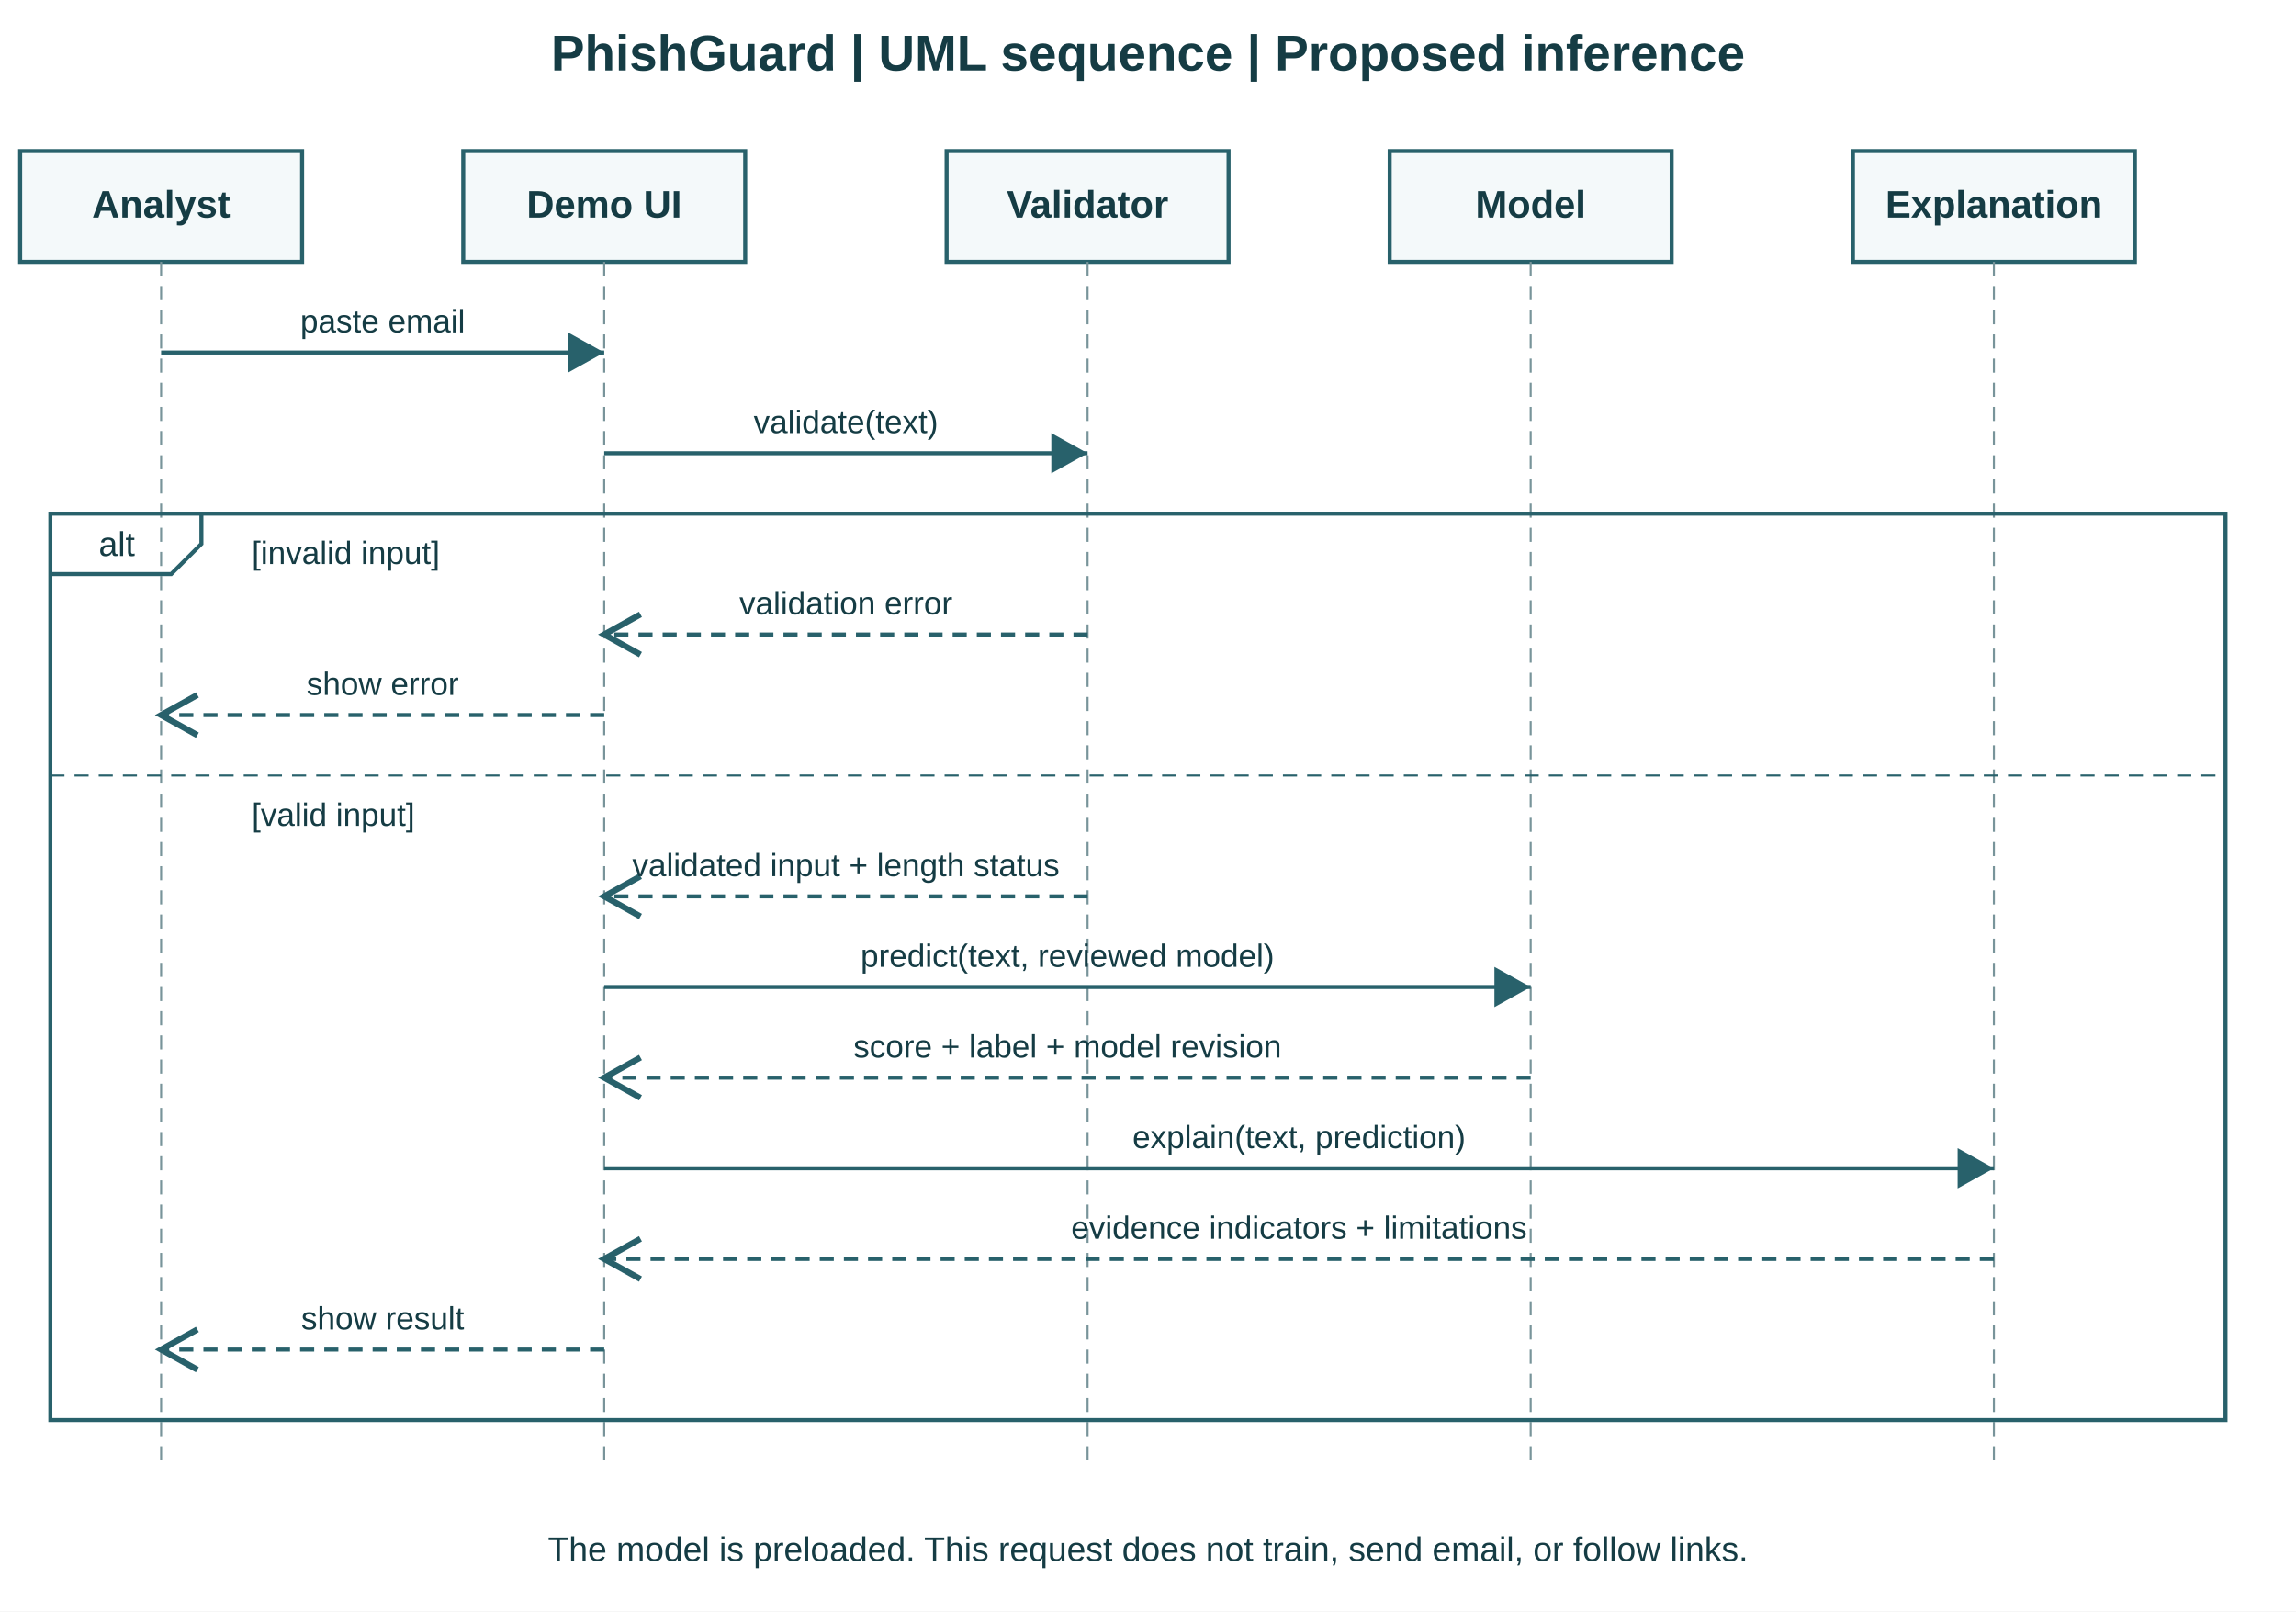
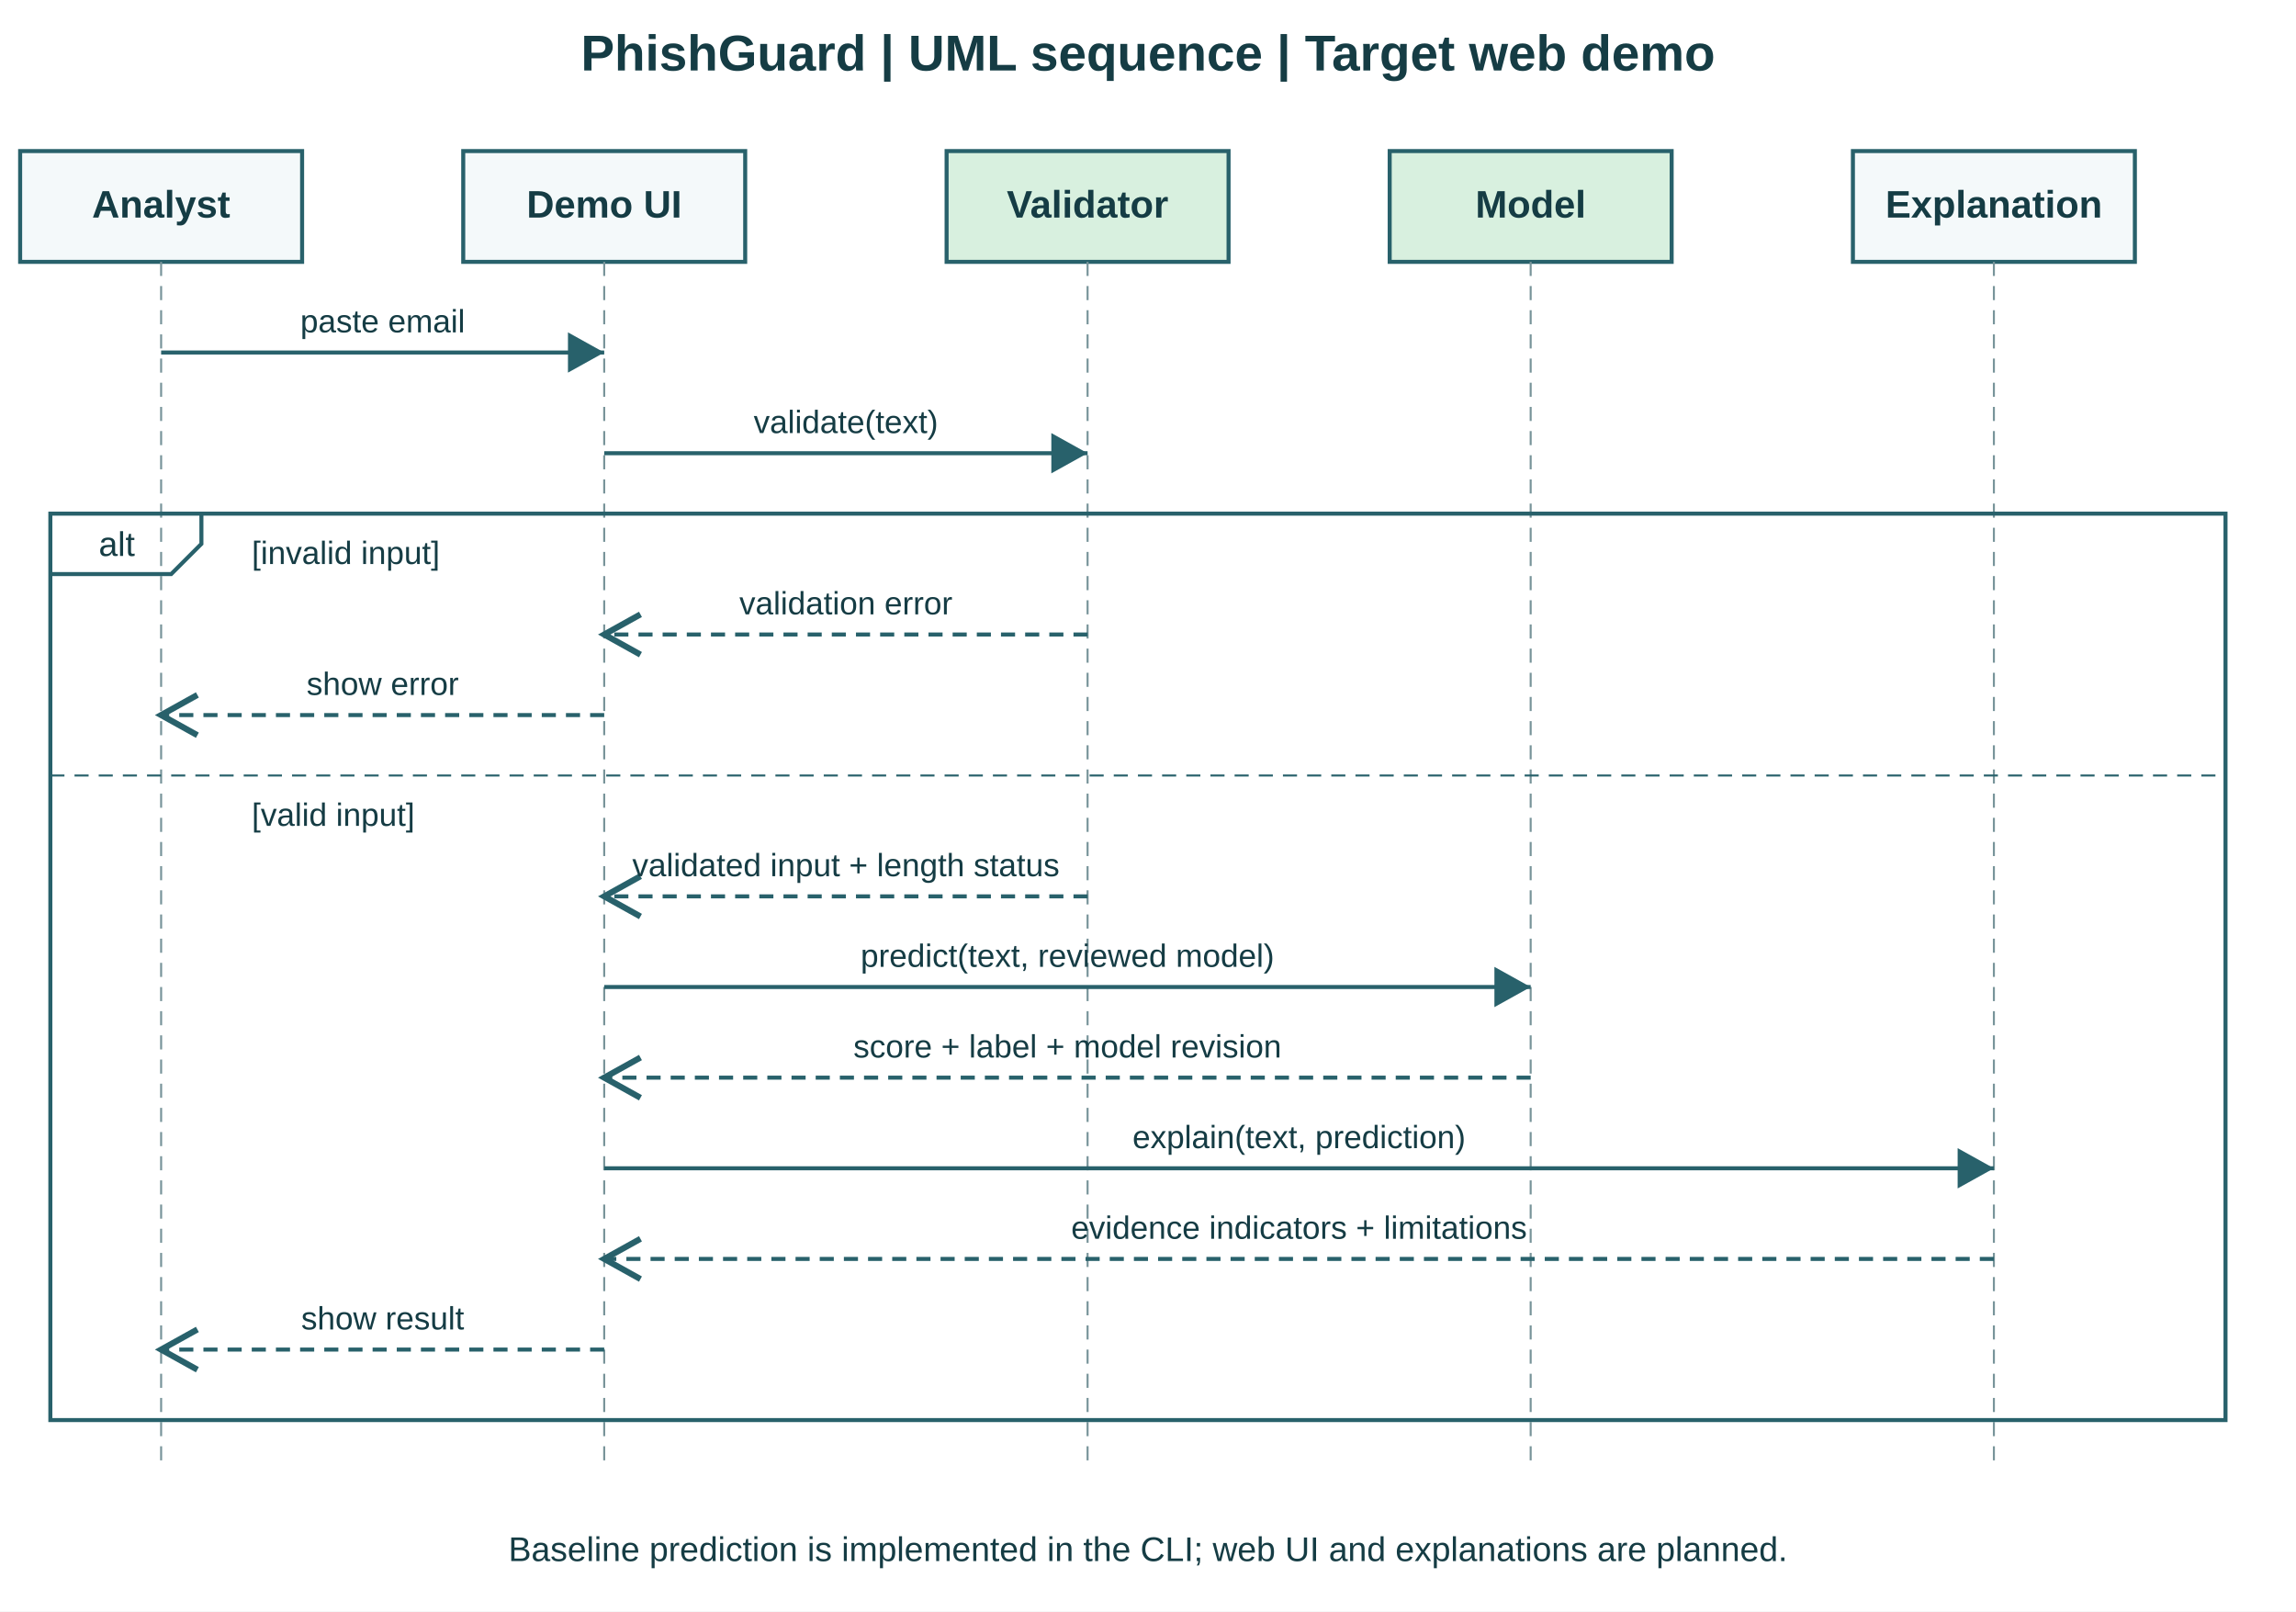
<svg xmlns="http://www.w3.org/2000/svg" width="1140" height="800" viewBox="0 0 1140 800">
  <defs>
    <marker id="open" markerWidth="12" markerHeight="12" refX="10" refY="6" orient="auto">
      <path d="M1 1 L10 6 L1 11" fill="none" stroke="#28616b" stroke-width="1.5" />
    </marker>
    <marker id="closed" markerWidth="10" markerHeight="10" refX="9" refY="5" orient="auto">
      <path d="M0 0 L9 5 L0 10 Z" fill="#28616b" />
    </marker>
  </defs>
  <rect width="1140" height="800" fill="white" />
  <g font-family="Segoe UI,Arial,sans-serif" fill="#153c44">
-     <text x="570" y="35" text-anchor="middle" font-size="25" font-weight="600">PhishGuard | UML sequence | Proposed inference</text>
+     <text x="570" y="35" text-anchor="middle" font-size="25" font-weight="600">PhishGuard | UML sequence | Target web demo</text>
    <rect x="10" y="75" width="140" height="55" fill="#f4f9fa" stroke="#28616b" stroke-width="2" />
    <text x="80" y="108" text-anchor="middle" font-size="19" font-weight="600">Analyst</text>
    <line x1="80" y1="130" x2="80" y2="730" stroke="#78949a" stroke-dasharray="7 5" />
    <rect x="230" y="75" width="140" height="55" fill="#f4f9fa" stroke="#28616b" stroke-width="2" />
    <text x="300" y="108" text-anchor="middle" font-size="19" font-weight="600">Demo UI</text>
    <line x1="300" y1="130" x2="300" y2="730" stroke="#78949a" stroke-dasharray="7 5" />
-     <rect x="470" y="75" width="140" height="55" fill="#f4f9fa" stroke="#28616b" stroke-width="2" />
+     <rect x="470" y="75" width="140" height="55" fill="#d8f0df" stroke="#28616b" stroke-width="2" />
    <text x="540" y="108" text-anchor="middle" font-size="19" font-weight="600">Validator</text>
    <line x1="540" y1="130" x2="540" y2="730" stroke="#78949a" stroke-dasharray="7 5" />
-     <rect x="690" y="75" width="140" height="55" fill="#f4f9fa" stroke="#28616b" stroke-width="2" />
+     <rect x="690" y="75" width="140" height="55" fill="#d8f0df" stroke="#28616b" stroke-width="2" />
    <text x="760" y="108" text-anchor="middle" font-size="19" font-weight="600">Model</text>
    <line x1="760" y1="130" x2="760" y2="730" stroke="#78949a" stroke-dasharray="7 5" />
    <rect x="920" y="75" width="140" height="55" fill="#f4f9fa" stroke="#28616b" stroke-width="2" />
    <text x="990" y="108" text-anchor="middle" font-size="19" font-weight="600">Explanation</text>
    <line x1="990" y1="130" x2="990" y2="730" stroke="#78949a" stroke-dasharray="7 5" />
    <line x1="80" y1="175" x2="300" y2="175" stroke="#28616b" stroke-width="2" marker-end="url(#closed)" />
    <text x="190.0" y="165" text-anchor="middle" font-size="16" font-weight="normal">paste email</text>
    <line x1="300" y1="225" x2="540" y2="225" stroke="#28616b" stroke-width="2" marker-end="url(#closed)" />
    <text x="420.0" y="215" text-anchor="middle" font-size="16" font-weight="normal">validate(text)</text>
    <rect x="25" y="255" width="1080" height="450" fill="none" stroke="#28616b" stroke-width="2" />
    <path d="M25 285 H85 L100 270 V255" fill="none" stroke="#28616b" stroke-width="2" />
    <text x="58" y="276" text-anchor="middle" font-size="17" font-weight="normal">alt</text>
    <text x="125" y="280" text-anchor="start" font-size="16" font-weight="normal">[invalid input]</text>
    <line x1="540" y1="315" x2="300" y2="315" stroke="#28616b" stroke-width="2" stroke-dasharray="7 5" marker-end="url(#open)" />
    <text x="420.0" y="305" text-anchor="middle" font-size="16" font-weight="normal">validation error</text>
    <line x1="300" y1="355" x2="80" y2="355" stroke="#28616b" stroke-width="2" stroke-dasharray="7 5" marker-end="url(#open)" />
    <text x="190.0" y="345" text-anchor="middle" font-size="16" font-weight="normal">show error</text>
    <line x1="25" y1="385" x2="1105" y2="385" stroke="#28616b" stroke-dasharray="7 5" />
    <text x="125" y="410" text-anchor="start" font-size="16" font-weight="normal">[valid input]</text>
    <line x1="540" y1="445" x2="300" y2="445" stroke="#28616b" stroke-width="2" stroke-dasharray="7 5" marker-end="url(#open)" />
    <text x="420.0" y="435" text-anchor="middle" font-size="16" font-weight="normal">validated input + length status</text>
    <line x1="300" y1="490" x2="760" y2="490" stroke="#28616b" stroke-width="2" marker-end="url(#closed)" />
    <text x="530.0" y="480" text-anchor="middle" font-size="16" font-weight="normal">predict(text, reviewed model)</text>
    <line x1="760" y1="535" x2="300" y2="535" stroke="#28616b" stroke-width="2" stroke-dasharray="7 5" marker-end="url(#open)" />
    <text x="530.0" y="525" text-anchor="middle" font-size="16" font-weight="normal">score + label + model revision</text>
    <line x1="300" y1="580" x2="990" y2="580" stroke="#28616b" stroke-width="2" marker-end="url(#closed)" />
    <text x="645.0" y="570" text-anchor="middle" font-size="16" font-weight="normal">explain(text, prediction)</text>
    <line x1="990" y1="625" x2="300" y2="625" stroke="#28616b" stroke-width="2" stroke-dasharray="7 5" marker-end="url(#open)" />
    <text x="645.0" y="615" text-anchor="middle" font-size="16" font-weight="normal">evidence indicators + limitations</text>
    <line x1="300" y1="670" x2="80" y2="670" stroke="#28616b" stroke-width="2" stroke-dasharray="7 5" marker-end="url(#open)" />
    <text x="190.0" y="660" text-anchor="middle" font-size="16" font-weight="normal">show result</text>
-     <text x="570" y="775" text-anchor="middle" font-size="17" font-weight="normal">The model is preloaded. This request does not train, send email, or follow links.</text>
+     <text x="570" y="775" text-anchor="middle" font-size="17" font-weight="normal">Baseline prediction is implemented in the CLI; web UI and explanations are planned.</text>
  </g>
</svg>
